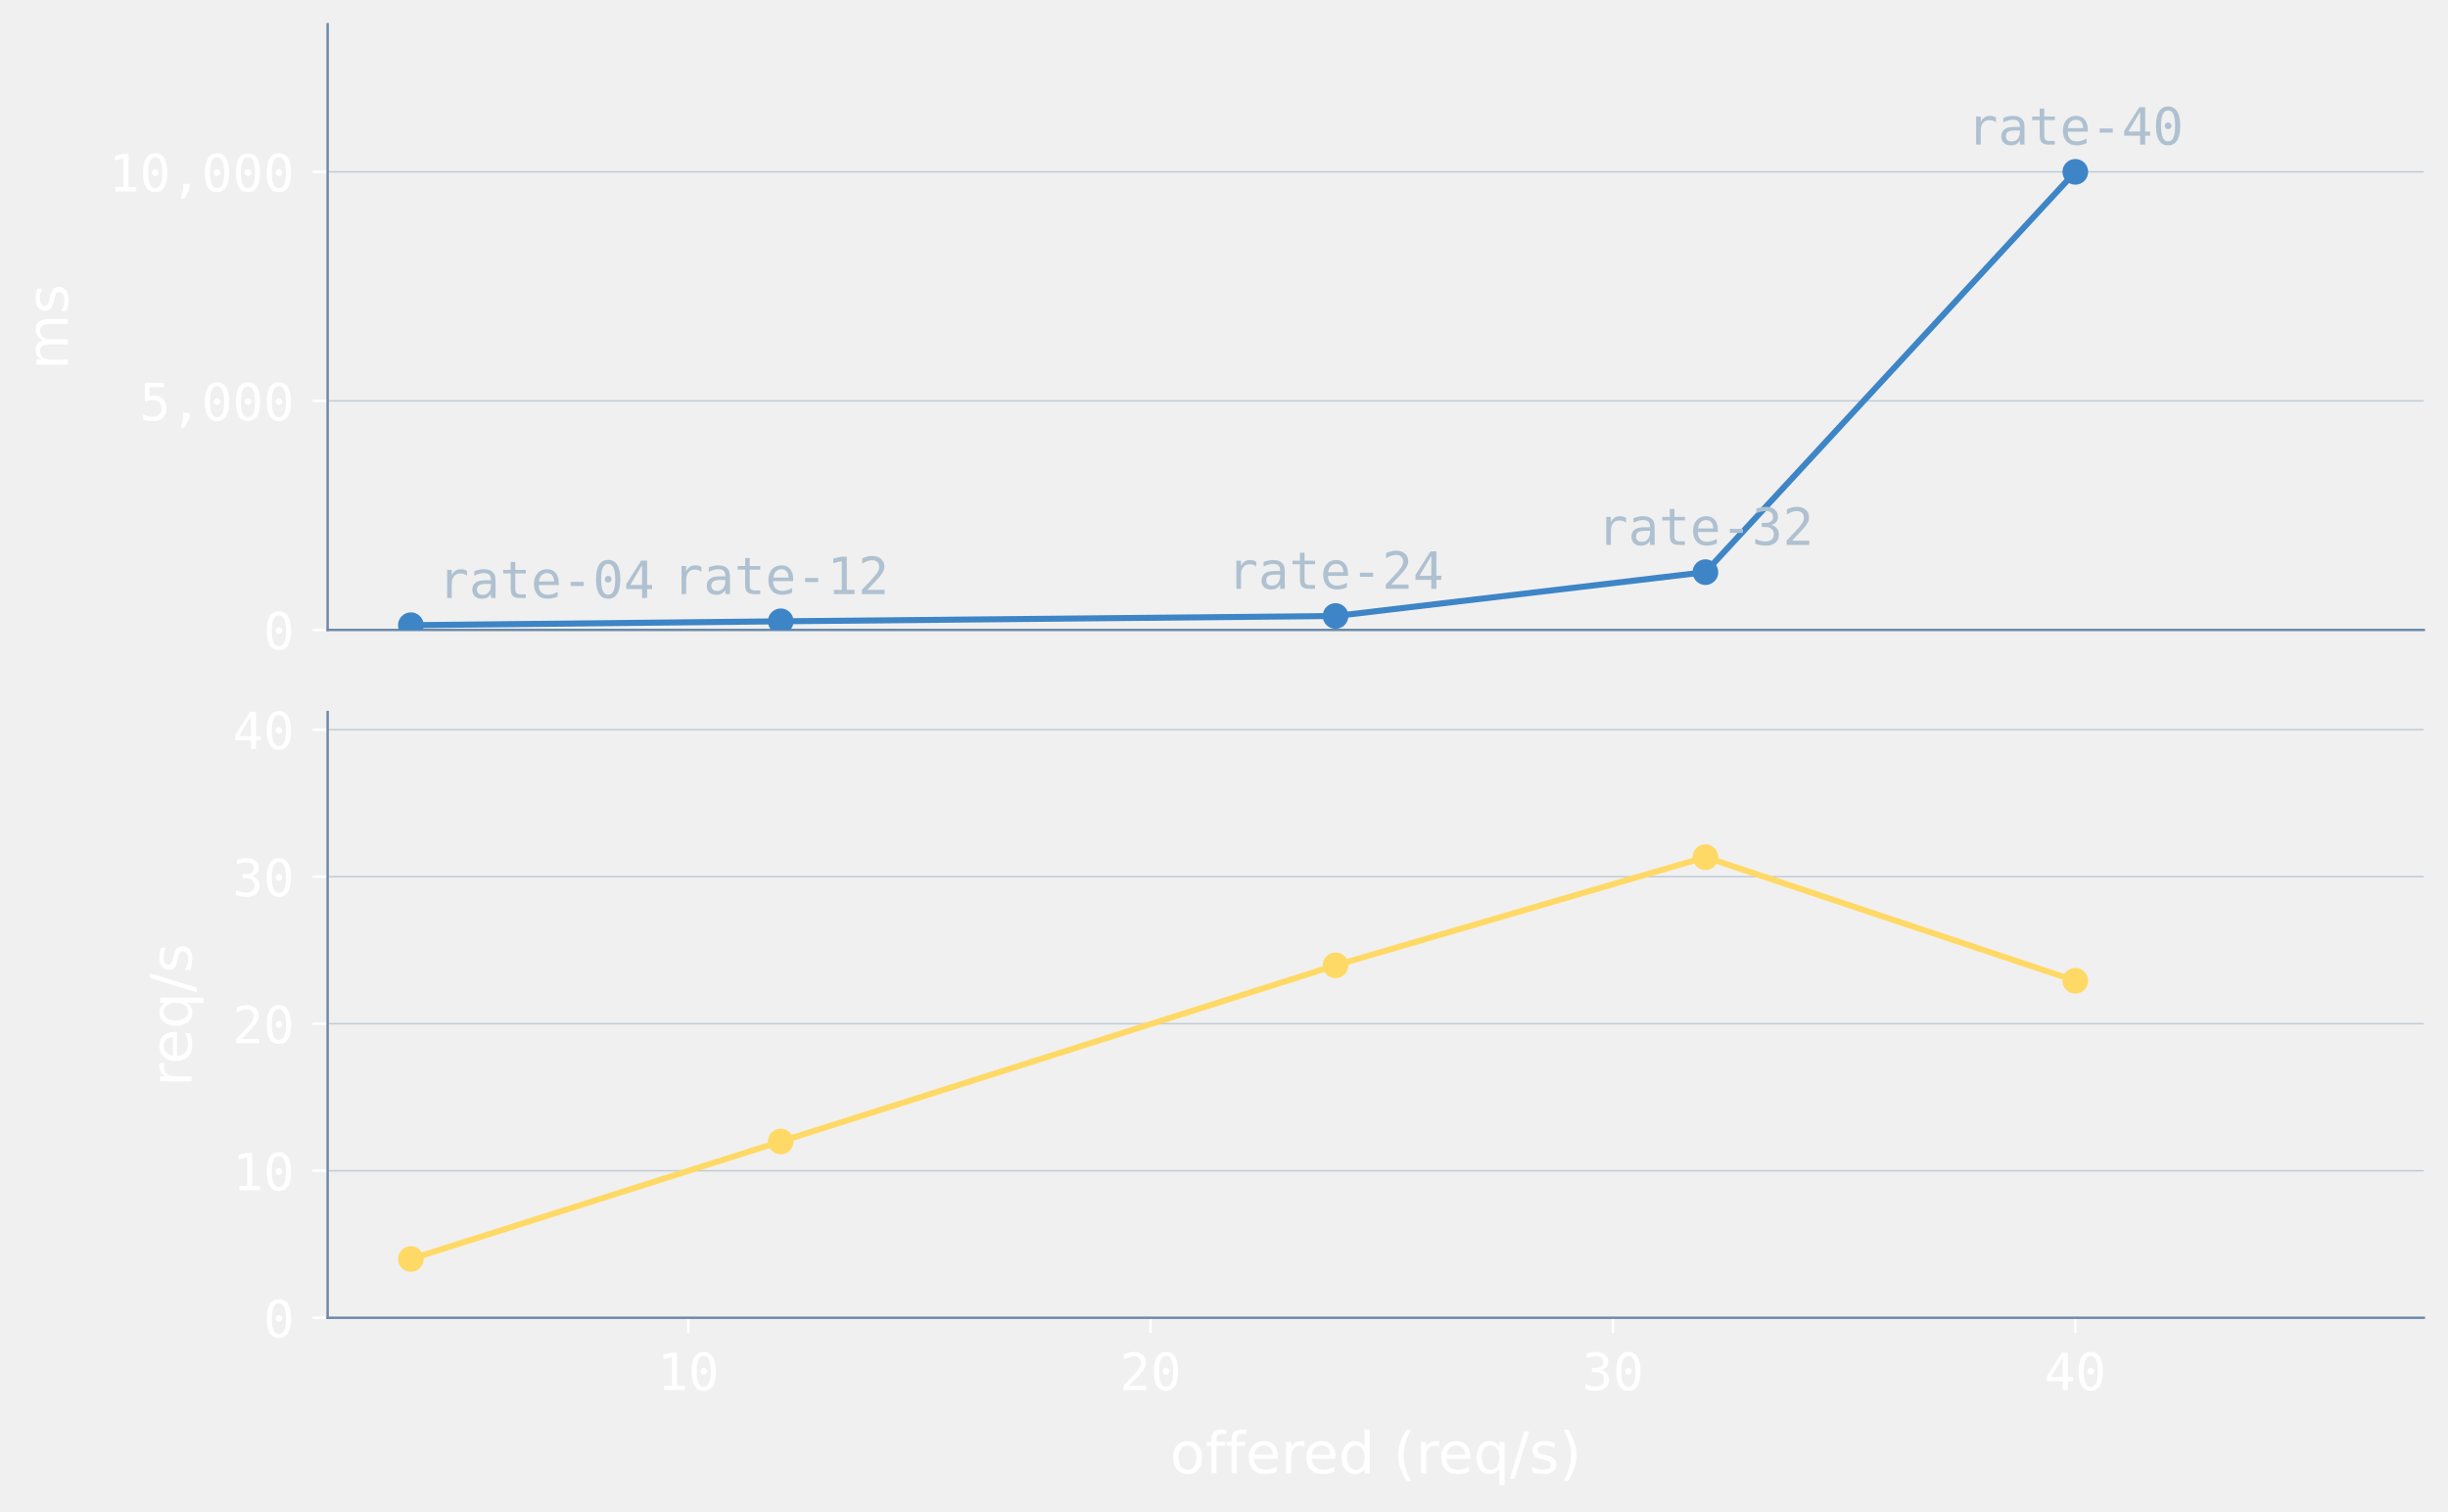
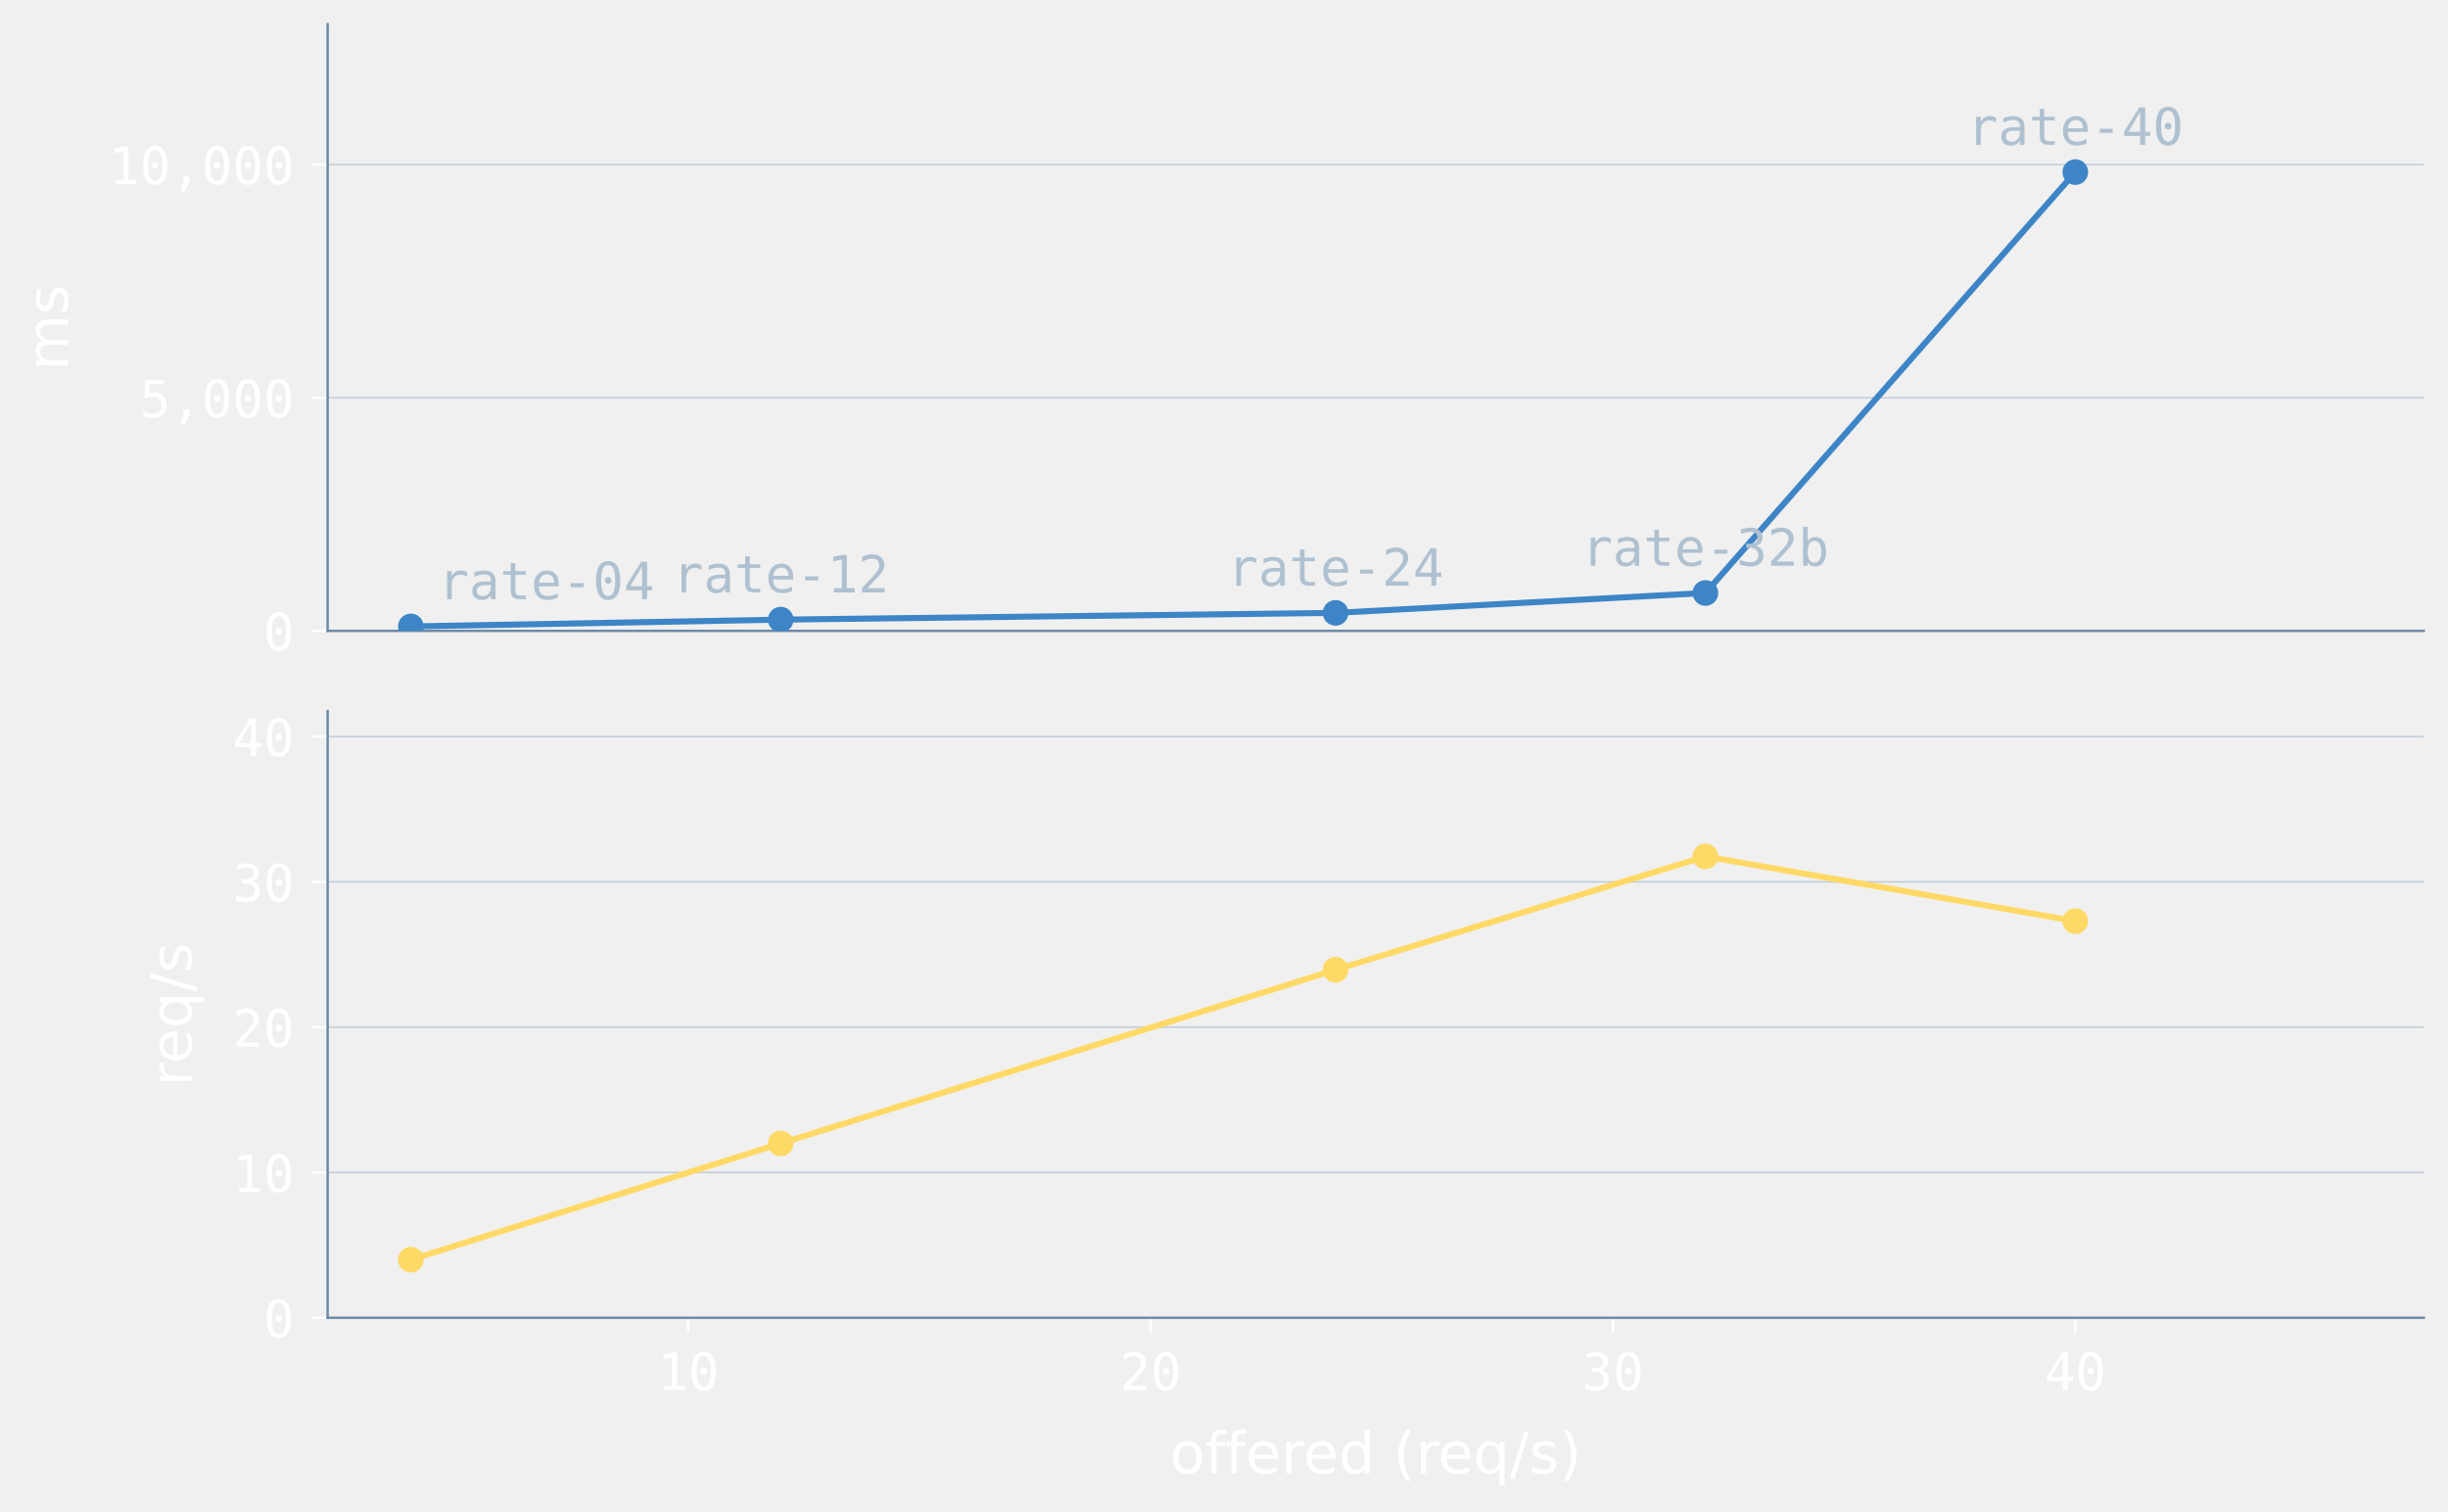
<svg xmlns="http://www.w3.org/2000/svg" xmlns:xlink="http://www.w3.org/1999/xlink" width="1620pt" height="1000pt" viewBox="0 0 1620 1000" version="1.1">
  <defs>
    <style type="text/css">*{stroke-linejoin: round; stroke-linecap: butt}</style>
  </defs>
  <g id="figure_1">
    <g id="patch_1">
      <path d="M 0 1000  L 1620 1000  L 1620 0  L 0 0  L 0 1000  z " style="fill: none" />
    </g>
    <g id="axes_1">
      <g id="patch_2">
-         <path d="M 216.814 416.824  L 1604 416.824  L 1604 16  L 216.814 16  L 216.814 416.824  z " style="fill: none" />
+         <path d="M 216.814 417.457  L 1604 417.457  L 1604 16  L 216.814 16  L 216.814 417.457  z " style="fill: none" />
      </g>
      <g id="matplotlib.axis_1">
        <g id="xtick_1">
          <g id="line2d_1" />
        </g>
        <g id="xtick_2">
          <g id="line2d_2" />
        </g>
        <g id="xtick_3">
          <g id="line2d_3" />
        </g>
        <g id="xtick_4">
          <g id="line2d_4" />
        </g>
      </g>
      <g id="matplotlib.axis_2">
        <g id="ytick_1">
          <g id="line2d_5">
-             <path d="M 216.814 416.824  L 1604 416.824  " clip-path="url(#p59d361c05e)" style="fill: none; stroke: #6c8aa8; stroke-opacity: 0.35; stroke-linecap: square" />
+             <path d="M 216.814 417.457  L 1604 417.457  " clip-path="url(#pde4e68b287)" style="fill: none; stroke: #6c8aa8; stroke-opacity: 0.35; stroke-linecap: square" />
          </g>
          <g id="line2d_6">
            <defs>
              <path id="m7a5e694007" d="M 0 0  L -10 0  " style="stroke: #ffffff; stroke-width: 1.6" />
            </defs>
            <g>
-               <use xlink:href="#m7a5e694007" x="216.814" y="416.824" style="fill: #ffffff; stroke: #ffffff; stroke-width: 1.6" />
+               <use xlink:href="#m7a5e694007" x="216.814" y="417.457" style="fill: #ffffff; stroke: #ffffff; stroke-width: 1.6" />
            </g>
          </g>
          <g id="text_1">
-             <text style="font-size: 34px; font-family: 'IBM Plex Mono', 'DejaVu Sans Mono', 'Bitstream Vera Sans Mono', 'Computer Modern Typewriter', 'Andale Mono', 'Nimbus Mono L', 'Courier New', 'Courier', 'Fixed', 'Terminal', monospace; text-anchor: end; fill: #ffffff" x="194.814" y="429.74" transform="rotate(-0 194.8144 429.7404)">0</text>
+             <text style="font-size: 34px; font-family: 'IBM Plex Mono', 'DejaVu Sans Mono', 'Bitstream Vera Sans Mono', 'Computer Modern Typewriter', 'Andale Mono', 'Nimbus Mono L', 'Courier New', 'Courier', 'Fixed', 'Terminal', monospace; text-anchor: end; fill: #ffffff" x="194.814" y="430.373" transform="rotate(-0 194.8144 430.3725)">0</text>
          </g>
        </g>
        <g id="ytick_2">
          <g id="line2d_7">
-             <path d="M 216.814 265.282  L 1604 265.282  " clip-path="url(#p59d361c05e)" style="fill: none; stroke: #6c8aa8; stroke-opacity: 0.35; stroke-linecap: square" />
+             <path d="M 216.814 263.197  L 1604 263.197  " clip-path="url(#pde4e68b287)" style="fill: none; stroke: #6c8aa8; stroke-opacity: 0.35; stroke-linecap: square" />
          </g>
          <g id="line2d_8">
            <g>
-               <use xlink:href="#m7a5e694007" x="216.814" y="265.282" style="fill: #ffffff; stroke: #ffffff; stroke-width: 1.6" />
+               <use xlink:href="#m7a5e694007" x="216.814" y="263.197" style="fill: #ffffff; stroke: #ffffff; stroke-width: 1.6" />
            </g>
          </g>
          <g id="text_2">
-             <text style="font-size: 34px; font-family: 'IBM Plex Mono', 'DejaVu Sans Mono', 'Bitstream Vera Sans Mono', 'Computer Modern Typewriter', 'Andale Mono', 'Nimbus Mono L', 'Courier New', 'Courier', 'Fixed', 'Terminal', monospace; text-anchor: end; fill: #ffffff" x="194.814" y="278.198" transform="rotate(-0 194.8144 278.1981)">5,000</text>
+             <text style="font-size: 34px; font-family: 'IBM Plex Mono', 'DejaVu Sans Mono', 'Bitstream Vera Sans Mono', 'Computer Modern Typewriter', 'Andale Mono', 'Nimbus Mono L', 'Courier New', 'Courier', 'Fixed', 'Terminal', monospace; text-anchor: end; fill: #ffffff" x="194.814" y="276.113" transform="rotate(-0 194.8144 276.1126)">5,000</text>
          </g>
        </g>
        <g id="ytick_3">
          <g id="line2d_9">
-             <path d="M 216.814 113.74  L 1604 113.74  " clip-path="url(#p59d361c05e)" style="fill: none; stroke: #6c8aa8; stroke-opacity: 0.35; stroke-linecap: square" />
+             <path d="M 216.814 108.937  L 1604 108.937  " clip-path="url(#pde4e68b287)" style="fill: none; stroke: #6c8aa8; stroke-opacity: 0.35; stroke-linecap: square" />
          </g>
          <g id="line2d_10">
            <g>
-               <use xlink:href="#m7a5e694007" x="216.814" y="113.74" style="fill: #ffffff; stroke: #ffffff; stroke-width: 1.6" />
+               <use xlink:href="#m7a5e694007" x="216.814" y="108.937" style="fill: #ffffff; stroke: #ffffff; stroke-width: 1.6" />
            </g>
          </g>
          <g id="text_3">
-             <text style="font-size: 34px; font-family: 'IBM Plex Mono', 'DejaVu Sans Mono', 'Bitstream Vera Sans Mono', 'Computer Modern Typewriter', 'Andale Mono', 'Nimbus Mono L', 'Courier New', 'Courier', 'Fixed', 'Terminal', monospace; text-anchor: end; fill: #ffffff" x="194.814" y="126.656" transform="rotate(-0 194.8144 126.6558)">10,000</text>
+             <text style="font-size: 34px; font-family: 'IBM Plex Mono', 'DejaVu Sans Mono', 'Bitstream Vera Sans Mono', 'Computer Modern Typewriter', 'Andale Mono', 'Nimbus Mono L', 'Courier New', 'Courier', 'Fixed', 'Terminal', monospace; text-anchor: end; fill: #ffffff" x="194.814" y="121.853" transform="rotate(-0 194.8144 121.8526)">10,000</text>
          </g>
        </g>
        <g id="text_4">
-           <text style="font-size: 38px; font-family: 'Poppins', sans-serif, 'DejaVu Sans'; text-anchor: middle; fill: #ffffff" x="44.871" y="216.412" transform="rotate(-90 44.87109 216.4122)">ms</text>
+           <text style="font-size: 38px; font-family: 'Poppins', sans-serif, 'DejaVu Sans'; text-anchor: middle; fill: #ffffff" x="44.871" y="216.728" transform="rotate(-90 44.87109 216.7283)">ms</text>
        </g>
      </g>
      <g id="patch_3">
-         <path d="M 216.814 416.824  L 216.814 16  " style="fill: none; stroke: #6c8aa8; stroke-width: 1.6; stroke-linejoin: miter; stroke-linecap: square" />
+         <path d="M 216.814 417.457  L 216.814 16  " style="fill: none; stroke: #6c8aa8; stroke-width: 1.6; stroke-linejoin: miter; stroke-linecap: square" />
      </g>
      <g id="patch_4">
-         <path d="M 216.814 416.824  L 1604 416.824  " style="fill: none; stroke: #6c8aa8; stroke-width: 1.6; stroke-linejoin: miter; stroke-linecap: square" />
+         <path d="M 216.814 417.457  L 1604 417.457  " style="fill: none; stroke: #6c8aa8; stroke-width: 1.6; stroke-linejoin: miter; stroke-linecap: square" />
      </g>
      <g id="line2d_11">
-         <path d="M 271.888 413.703  L 516.66 411.126  L 883.818 407.611  L 1128.59 378.605  L 1373.362 113.709  " clip-path="url(#p59d361c05e)" style="fill: none; stroke: #3d85c6; stroke-width: 4; stroke-linecap: square" />
+         <path d="M 271.888 414.526  L 516.66 410.021  L 883.818 405.548  L 1128.59 392.374  L 1373.362 113.873  " clip-path="url(#pde4e68b287)" style="fill: none; stroke: #3d85c6; stroke-width: 4; stroke-linecap: square" />
        <defs>
          <path id="ma0158c9866" d="M 0 8  C 2.122 8 4.157 7.157 5.657 5.657  C 7.157 4.157 8 2.122 8 0  C 8 -2.122 7.157 -4.157 5.657 -5.657  C 4.157 -7.157 2.122 -8 0 -8  C -2.122 -8 -4.157 -7.157 -5.657 -5.657  C -7.157 -4.157 -8 -2.122 -8 0  C -8 2.122 -7.157 4.157 -5.657 5.657  C -4.157 7.157 -2.122 8 0 8  z " style="stroke: #3d85c6" />
        </defs>
-         <g clip-path="url(#p59d361c05e)">
-           <use xlink:href="#ma0158c9866" x="271.888" y="413.703" style="fill: #3d85c6; stroke: #3d85c6" />
-           <use xlink:href="#ma0158c9866" x="516.66" y="411.126" style="fill: #3d85c6; stroke: #3d85c6" />
-           <use xlink:href="#ma0158c9866" x="883.818" y="407.611" style="fill: #3d85c6; stroke: #3d85c6" />
-           <use xlink:href="#ma0158c9866" x="1128.59" y="378.605" style="fill: #3d85c6; stroke: #3d85c6" />
-           <use xlink:href="#ma0158c9866" x="1373.362" y="113.709" style="fill: #3d85c6; stroke: #3d85c6" />
+         <g clip-path="url(#pde4e68b287)">
+           <use xlink:href="#ma0158c9866" x="271.888" y="414.526" style="fill: #3d85c6; stroke: #3d85c6" />
+           <use xlink:href="#ma0158c9866" x="516.66" y="410.021" style="fill: #3d85c6; stroke: #3d85c6" />
+           <use xlink:href="#ma0158c9866" x="883.818" y="405.548" style="fill: #3d85c6; stroke: #3d85c6" />
+           <use xlink:href="#ma0158c9866" x="1128.59" y="392.374" style="fill: #3d85c6; stroke: #3d85c6" />
+           <use xlink:href="#ma0158c9866" x="1373.362" y="113.873" style="fill: #3d85c6; stroke: #3d85c6" />
        </g>
      </g>
      <g id="text_5">
-         <text style="font-size: 34px; font-family: 'IBM Plex Mono', 'DejaVu Sans Mono', 'Bitstream Vera Sans Mono', 'Computer Modern Typewriter', 'Andale Mono', 'Nimbus Mono L', 'Courier New', 'Courier', 'Fixed', 'Terminal', monospace; text-anchor: start; fill: #afc1d0" x="289.888" y="395.703" transform="rotate(-0 289.8881 395.7026)">rate-04</text>
+         <text style="font-size: 34px; font-family: 'IBM Plex Mono', 'DejaVu Sans Mono', 'Bitstream Vera Sans Mono', 'Computer Modern Typewriter', 'Andale Mono', 'Nimbus Mono L', 'Courier New', 'Courier', 'Fixed', 'Terminal', monospace; text-anchor: start; fill: #afc1d0" x="289.888" y="396.526" transform="rotate(-0 289.8881 396.5256)">rate-04</text>
      </g>
      <g id="text_6">
-         <text style="font-size: 34px; font-family: 'IBM Plex Mono', 'DejaVu Sans Mono', 'Bitstream Vera Sans Mono', 'Computer Modern Typewriter', 'Andale Mono', 'Nimbus Mono L', 'Courier New', 'Courier', 'Fixed', 'Terminal', monospace; text-anchor: middle; fill: #afc1d0" x="516.66" y="393.126" transform="rotate(-0 516.6601 393.1264)">rate-12</text>
+         <text style="font-size: 34px; font-family: 'IBM Plex Mono', 'DejaVu Sans Mono', 'Bitstream Vera Sans Mono', 'Computer Modern Typewriter', 'Andale Mono', 'Nimbus Mono L', 'Courier New', 'Courier', 'Fixed', 'Terminal', monospace; text-anchor: middle; fill: #afc1d0" x="516.66" y="392.021" transform="rotate(-0 516.6601 392.0212)">rate-12</text>
      </g>
      <g id="text_7">
-         <text style="font-size: 34px; font-family: 'IBM Plex Mono', 'DejaVu Sans Mono', 'Bitstream Vera Sans Mono', 'Computer Modern Typewriter', 'Andale Mono', 'Nimbus Mono L', 'Courier New', 'Courier', 'Fixed', 'Terminal', monospace; text-anchor: middle; fill: #afc1d0" x="883.818" y="389.611" transform="rotate(-0 883.8182 389.6106)">rate-24</text>
+         <text style="font-size: 34px; font-family: 'IBM Plex Mono', 'DejaVu Sans Mono', 'Bitstream Vera Sans Mono', 'Computer Modern Typewriter', 'Andale Mono', 'Nimbus Mono L', 'Courier New', 'Courier', 'Fixed', 'Terminal', monospace; text-anchor: middle; fill: #afc1d0" x="883.818" y="387.548" transform="rotate(-0 883.8182 387.5477)">rate-24</text>
      </g>
      <g id="text_8">
-         <text style="font-size: 34px; font-family: 'IBM Plex Mono', 'DejaVu Sans Mono', 'Bitstream Vera Sans Mono', 'Computer Modern Typewriter', 'Andale Mono', 'Nimbus Mono L', 'Courier New', 'Courier', 'Fixed', 'Terminal', monospace; text-anchor: middle; fill: #afc1d0" x="1128.59" y="360.605" transform="rotate(-0 1128.59 360.6054)">rate-32</text>
+         <text style="font-size: 34px; font-family: 'IBM Plex Mono', 'DejaVu Sans Mono', 'Bitstream Vera Sans Mono', 'Computer Modern Typewriter', 'Andale Mono', 'Nimbus Mono L', 'Courier New', 'Courier', 'Fixed', 'Terminal', monospace; text-anchor: middle; fill: #afc1d0" x="1128.59" y="374.374" transform="rotate(-0 1128.59 374.3739)">rate-32b</text>
      </g>
      <g id="text_9">
-         <text style="font-size: 34px; font-family: 'IBM Plex Mono', 'DejaVu Sans Mono', 'Bitstream Vera Sans Mono', 'Computer Modern Typewriter', 'Andale Mono', 'Nimbus Mono L', 'Courier New', 'Courier', 'Fixed', 'Terminal', monospace; text-anchor: middle; fill: #afc1d0" x="1373.362" y="95.709" transform="rotate(-0 1373.362 95.70945)">rate-40</text>
+         <text style="font-size: 34px; font-family: 'IBM Plex Mono', 'DejaVu Sans Mono', 'Bitstream Vera Sans Mono', 'Computer Modern Typewriter', 'Andale Mono', 'Nimbus Mono L', 'Courier New', 'Courier', 'Fixed', 'Terminal', monospace; text-anchor: middle; fill: #afc1d0" x="1373.362" y="95.873" transform="rotate(-0 1373.362 95.87287)">rate-40</text>
      </g>
    </g>
    <g id="axes_2">
      <g id="patch_5">
-         <path d="M 216.814 871.997  L 1604 871.997  L 1604 471.173  L 216.814 471.173  L 216.814 871.997  z " style="fill: none" />
+         <path d="M 216.814 871.997  L 1604 871.997  L 1604 470.541  L 216.814 470.541  L 216.814 871.997  z " style="fill: none" />
      </g>
      <g id="matplotlib.axis_3">
        <g id="xtick_5">
          <g id="line2d_12">
            <defs>
              <path id="mb8e4c66821" d="M 0 0  L 0 10  " style="stroke: #ffffff; stroke-width: 1.6" />
            </defs>
            <g>
              <use xlink:href="#mb8e4c66821" x="455.467" y="871.997" style="fill: #ffffff; stroke: #ffffff; stroke-width: 1.6" />
            </g>
          </g>
          <g id="text_10">
            <text style="font-size: 34px; font-family: 'IBM Plex Mono', 'DejaVu Sans Mono', 'Bitstream Vera Sans Mono', 'Computer Modern Typewriter', 'Andale Mono', 'Nimbus Mono L', 'Courier New', 'Courier', 'Fixed', 'Terminal', monospace; text-anchor: middle; fill: #ffffff" x="455.467" y="919.829" transform="rotate(-0 455.4671 919.8291)">10</text>
          </g>
        </g>
        <g id="xtick_6">
          <g id="line2d_13">
            <g>
              <use xlink:href="#mb8e4c66821" x="761.432" y="871.997" style="fill: #ffffff; stroke: #ffffff; stroke-width: 1.6" />
            </g>
          </g>
          <g id="text_11">
            <text style="font-size: 34px; font-family: 'IBM Plex Mono', 'DejaVu Sans Mono', 'Bitstream Vera Sans Mono', 'Computer Modern Typewriter', 'Andale Mono', 'Nimbus Mono L', 'Courier New', 'Courier', 'Fixed', 'Terminal', monospace; text-anchor: middle; fill: #ffffff" x="761.432" y="919.829" transform="rotate(-0 761.4322 919.8291)">20</text>
          </g>
        </g>
        <g id="xtick_7">
          <g id="line2d_14">
            <g>
              <use xlink:href="#mb8e4c66821" x="1067.397" y="871.997" style="fill: #ffffff; stroke: #ffffff; stroke-width: 1.6" />
            </g>
          </g>
          <g id="text_12">
            <text style="font-size: 34px; font-family: 'IBM Plex Mono', 'DejaVu Sans Mono', 'Bitstream Vera Sans Mono', 'Computer Modern Typewriter', 'Andale Mono', 'Nimbus Mono L', 'Courier New', 'Courier', 'Fixed', 'Terminal', monospace; text-anchor: middle; fill: #ffffff" x="1067.397" y="919.829" transform="rotate(-0 1067.397 919.8291)">30</text>
          </g>
        </g>
        <g id="xtick_8">
          <g id="line2d_15">
            <g>
              <use xlink:href="#mb8e4c66821" x="1373.362" y="871.997" style="fill: #ffffff; stroke: #ffffff; stroke-width: 1.6" />
            </g>
          </g>
          <g id="text_13">
            <text style="font-size: 34px; font-family: 'IBM Plex Mono', 'DejaVu Sans Mono', 'Bitstream Vera Sans Mono', 'Computer Modern Typewriter', 'Andale Mono', 'Nimbus Mono L', 'Courier New', 'Courier', 'Fixed', 'Terminal', monospace; text-anchor: middle; fill: #ffffff" x="1373.362" y="919.829" transform="rotate(-0 1373.362 919.8291)">40</text>
          </g>
        </g>
        <g id="text_14">
          <text style="font-size: 38px; font-family: 'Poppins', sans-serif, 'DejaVu Sans'; text-anchor: middle; fill: #ffffff" x="910.407" y="974.871" transform="rotate(-0 910.4072 974.8711)">offered  (req/s)</text>
        </g>
      </g>
      <g id="matplotlib.axis_4">
        <g id="ytick_4">
          <g id="line2d_16">
-             <path d="M 216.814 871.997  L 1604 871.997  " clip-path="url(#p38d1f383f7)" style="fill: none; stroke: #6c8aa8; stroke-opacity: 0.35; stroke-linecap: square" />
+             <path d="M 216.814 871.997  L 1604 871.997  " clip-path="url(#pc451f29d58)" style="fill: none; stroke: #6c8aa8; stroke-opacity: 0.35; stroke-linecap: square" />
          </g>
          <g id="line2d_17">
            <g>
              <use xlink:href="#m7a5e694007" x="216.814" y="871.997" style="fill: #ffffff; stroke: #ffffff; stroke-width: 1.6" />
            </g>
          </g>
          <g id="text_15">
            <text style="font-size: 34px; font-family: 'IBM Plex Mono', 'DejaVu Sans Mono', 'Bitstream Vera Sans Mono', 'Computer Modern Typewriter', 'Andale Mono', 'Nimbus Mono L', 'Courier New', 'Courier', 'Fixed', 'Terminal', monospace; text-anchor: end; fill: #ffffff" x="194.814" y="884.913" transform="rotate(-0 194.8144 884.913)">0</text>
          </g>
        </g>
        <g id="ytick_5">
          <g id="line2d_18">
-             <path d="M 216.814 774.704  L 1604 774.704  " clip-path="url(#p38d1f383f7)" style="fill: none; stroke: #6c8aa8; stroke-opacity: 0.35; stroke-linecap: square" />
+             <path d="M 216.814 775.847  L 1604 775.847  " clip-path="url(#pc451f29d58)" style="fill: none; stroke: #6c8aa8; stroke-opacity: 0.35; stroke-linecap: square" />
          </g>
          <g id="line2d_19">
            <g>
-               <use xlink:href="#m7a5e694007" x="216.814" y="774.704" style="fill: #ffffff; stroke: #ffffff; stroke-width: 1.6" />
+               <use xlink:href="#m7a5e694007" x="216.814" y="775.847" style="fill: #ffffff; stroke: #ffffff; stroke-width: 1.6" />
            </g>
          </g>
          <g id="text_16">
-             <text style="font-size: 34px; font-family: 'IBM Plex Mono', 'DejaVu Sans Mono', 'Bitstream Vera Sans Mono', 'Computer Modern Typewriter', 'Andale Mono', 'Nimbus Mono L', 'Courier New', 'Courier', 'Fixed', 'Terminal', monospace; text-anchor: end; fill: #ffffff" x="194.814" y="787.62" transform="rotate(-0 194.8144 787.6199)">10</text>
+             <text style="font-size: 34px; font-family: 'IBM Plex Mono', 'DejaVu Sans Mono', 'Bitstream Vera Sans Mono', 'Computer Modern Typewriter', 'Andale Mono', 'Nimbus Mono L', 'Courier New', 'Courier', 'Fixed', 'Terminal', monospace; text-anchor: end; fill: #ffffff" x="194.814" y="788.763" transform="rotate(-0 194.8144 788.7633)">10</text>
          </g>
        </g>
        <g id="ytick_6">
          <g id="line2d_20">
-             <path d="M 216.814 677.411  L 1604 677.411  " clip-path="url(#p38d1f383f7)" style="fill: none; stroke: #6c8aa8; stroke-opacity: 0.35; stroke-linecap: square" />
+             <path d="M 216.814 679.697  L 1604 679.697  " clip-path="url(#pc451f29d58)" style="fill: none; stroke: #6c8aa8; stroke-opacity: 0.35; stroke-linecap: square" />
          </g>
          <g id="line2d_21">
            <g>
-               <use xlink:href="#m7a5e694007" x="216.814" y="677.411" style="fill: #ffffff; stroke: #ffffff; stroke-width: 1.6" />
+               <use xlink:href="#m7a5e694007" x="216.814" y="679.697" style="fill: #ffffff; stroke: #ffffff; stroke-width: 1.6" />
            </g>
          </g>
          <g id="text_17">
-             <text style="font-size: 34px; font-family: 'IBM Plex Mono', 'DejaVu Sans Mono', 'Bitstream Vera Sans Mono', 'Computer Modern Typewriter', 'Andale Mono', 'Nimbus Mono L', 'Courier New', 'Courier', 'Fixed', 'Terminal', monospace; text-anchor: end; fill: #ffffff" x="194.814" y="690.327" transform="rotate(-0 194.8144 690.3267)">20</text>
+             <text style="font-size: 34px; font-family: 'IBM Plex Mono', 'DejaVu Sans Mono', 'Bitstream Vera Sans Mono', 'Computer Modern Typewriter', 'Andale Mono', 'Nimbus Mono L', 'Courier New', 'Courier', 'Fixed', 'Terminal', monospace; text-anchor: end; fill: #ffffff" x="194.814" y="692.614" transform="rotate(-0 194.8144 692.6135)">20</text>
          </g>
        </g>
        <g id="ytick_7">
          <g id="line2d_22">
-             <path d="M 216.814 580.118  L 1604 580.118  " clip-path="url(#p38d1f383f7)" style="fill: none; stroke: #6c8aa8; stroke-opacity: 0.35; stroke-linecap: square" />
+             <path d="M 216.814 583.548  L 1604 583.548  " clip-path="url(#pc451f29d58)" style="fill: none; stroke: #6c8aa8; stroke-opacity: 0.35; stroke-linecap: square" />
          </g>
          <g id="line2d_23">
            <g>
-               <use xlink:href="#m7a5e694007" x="216.814" y="580.118" style="fill: #ffffff; stroke: #ffffff; stroke-width: 1.6" />
+               <use xlink:href="#m7a5e694007" x="216.814" y="583.548" style="fill: #ffffff; stroke: #ffffff; stroke-width: 1.6" />
            </g>
          </g>
          <g id="text_18">
-             <text style="font-size: 34px; font-family: 'IBM Plex Mono', 'DejaVu Sans Mono', 'Bitstream Vera Sans Mono', 'Computer Modern Typewriter', 'Andale Mono', 'Nimbus Mono L', 'Courier New', 'Courier', 'Fixed', 'Terminal', monospace; text-anchor: end; fill: #ffffff" x="194.814" y="593.034" transform="rotate(-0 194.8144 593.0336)">30</text>
+             <text style="font-size: 34px; font-family: 'IBM Plex Mono', 'DejaVu Sans Mono', 'Bitstream Vera Sans Mono', 'Computer Modern Typewriter', 'Andale Mono', 'Nimbus Mono L', 'Courier New', 'Courier', 'Fixed', 'Terminal', monospace; text-anchor: end; fill: #ffffff" x="194.814" y="596.464" transform="rotate(-0 194.8144 596.4637)">30</text>
          </g>
        </g>
        <g id="ytick_8">
          <g id="line2d_24">
-             <path d="M 216.814 482.824  L 1604 482.824  " clip-path="url(#p38d1f383f7)" style="fill: none; stroke: #6c8aa8; stroke-opacity: 0.35; stroke-linecap: square" />
+             <path d="M 216.814 487.398  L 1604 487.398  " clip-path="url(#pc451f29d58)" style="fill: none; stroke: #6c8aa8; stroke-opacity: 0.35; stroke-linecap: square" />
          </g>
          <g id="line2d_25">
            <g>
-               <use xlink:href="#m7a5e694007" x="216.814" y="482.824" style="fill: #ffffff; stroke: #ffffff; stroke-width: 1.6" />
+               <use xlink:href="#m7a5e694007" x="216.814" y="487.398" style="fill: #ffffff; stroke: #ffffff; stroke-width: 1.6" />
            </g>
          </g>
          <g id="text_19">
-             <text style="font-size: 34px; font-family: 'IBM Plex Mono', 'DejaVu Sans Mono', 'Bitstream Vera Sans Mono', 'Computer Modern Typewriter', 'Andale Mono', 'Nimbus Mono L', 'Courier New', 'Courier', 'Fixed', 'Terminal', monospace; text-anchor: end; fill: #ffffff" x="194.814" y="495.74" transform="rotate(-0 194.8144 495.7404)">40</text>
+             <text style="font-size: 34px; font-family: 'IBM Plex Mono', 'DejaVu Sans Mono', 'Bitstream Vera Sans Mono', 'Computer Modern Typewriter', 'Andale Mono', 'Nimbus Mono L', 'Courier New', 'Courier', 'Fixed', 'Terminal', monospace; text-anchor: end; fill: #ffffff" x="194.814" y="500.314" transform="rotate(-0 194.8144 500.314)">40</text>
          </g>
        </g>
        <g id="text_20">
-           <text style="font-size: 38px; font-family: 'Poppins', sans-serif, 'DejaVu Sans'; text-anchor: middle; fill: #ffffff" x="126.747" y="671.585" transform="rotate(-90 126.7473 671.5848)">req/s</text>
+           <text style="font-size: 38px; font-family: 'Poppins', sans-serif, 'DejaVu Sans'; text-anchor: middle; fill: #ffffff" x="126.747" y="671.269" transform="rotate(-90 126.7473 671.2688)">req/s</text>
        </g>
      </g>
      <g id="patch_6">
-         <path d="M 216.814 871.997  L 216.814 471.173  " style="fill: none; stroke: #6c8aa8; stroke-width: 1.6; stroke-linejoin: miter; stroke-linecap: square" />
+         <path d="M 216.814 871.997  L 216.814 470.541  " style="fill: none; stroke: #6c8aa8; stroke-width: 1.6; stroke-linejoin: miter; stroke-linecap: square" />
      </g>
      <g id="patch_7">
        <path d="M 216.814 871.997  L 1604 871.997  " style="fill: none; stroke: #6c8aa8; stroke-width: 1.6; stroke-linejoin: miter; stroke-linecap: square" />
      </g>
      <g id="line2d_26">
-         <path d="M 271.888 833.08  L 516.66 755.343  L 883.818 638.785  L 1128.59 567.178  L 1373.362 649.001  " clip-path="url(#p38d1f383f7)" style="fill: none; stroke: #ffd966; stroke-width: 4; stroke-linecap: square" />
+         <path d="M 271.888 833.537  L 516.66 756.617  L 883.818 641.718  L 1128.59 566.722  L 1373.362 609.508  " clip-path="url(#pc451f29d58)" style="fill: none; stroke: #ffd966; stroke-width: 4; stroke-linecap: square" />
        <defs>
          <path id="m0f50bdb9f4" d="M 0 8  C 2.122 8 4.157 7.157 5.657 5.657  C 7.157 4.157 8 2.122 8 0  C 8 -2.122 7.157 -4.157 5.657 -5.657  C 4.157 -7.157 2.122 -8 0 -8  C -2.122 -8 -4.157 -7.157 -5.657 -5.657  C -7.157 -4.157 -8 -2.122 -8 0  C -8 2.122 -7.157 4.157 -5.657 5.657  C -4.157 7.157 -2.122 8 0 8  z " style="stroke: #ffd966" />
        </defs>
-         <g clip-path="url(#p38d1f383f7)">
-           <use xlink:href="#m0f50bdb9f4" x="271.888" y="833.08" style="fill: #ffd966; stroke: #ffd966" />
-           <use xlink:href="#m0f50bdb9f4" x="516.66" y="755.343" style="fill: #ffd966; stroke: #ffd966" />
-           <use xlink:href="#m0f50bdb9f4" x="883.818" y="638.785" style="fill: #ffd966; stroke: #ffd966" />
-           <use xlink:href="#m0f50bdb9f4" x="1128.59" y="567.178" style="fill: #ffd966; stroke: #ffd966" />
-           <use xlink:href="#m0f50bdb9f4" x="1373.362" y="649.001" style="fill: #ffd966; stroke: #ffd966" />
+         <g clip-path="url(#pc451f29d58)">
+           <use xlink:href="#m0f50bdb9f4" x="271.888" y="833.537" style="fill: #ffd966; stroke: #ffd966" />
+           <use xlink:href="#m0f50bdb9f4" x="516.66" y="756.617" style="fill: #ffd966; stroke: #ffd966" />
+           <use xlink:href="#m0f50bdb9f4" x="883.818" y="641.718" style="fill: #ffd966; stroke: #ffd966" />
+           <use xlink:href="#m0f50bdb9f4" x="1128.59" y="566.722" style="fill: #ffd966; stroke: #ffd966" />
+           <use xlink:href="#m0f50bdb9f4" x="1373.362" y="609.508" style="fill: #ffd966; stroke: #ffd966" />
        </g>
      </g>
    </g>
  </g>
  <defs>
-     <clipPath id="p59d361c05e">
-       <rect x="216.814" y="16" width="1387.186" height="400.824" />
+     <clipPath id="pde4e68b287">
+       <rect x="216.814" y="16" width="1387.186" height="401.457" />
    </clipPath>
-     <clipPath id="p38d1f383f7">
-       <rect x="216.814" y="471.173" width="1387.186" height="400.824" />
+     <clipPath id="pc451f29d58">
+       <rect x="216.814" y="470.541" width="1387.186" height="401.457" />
    </clipPath>
  </defs>
</svg>
